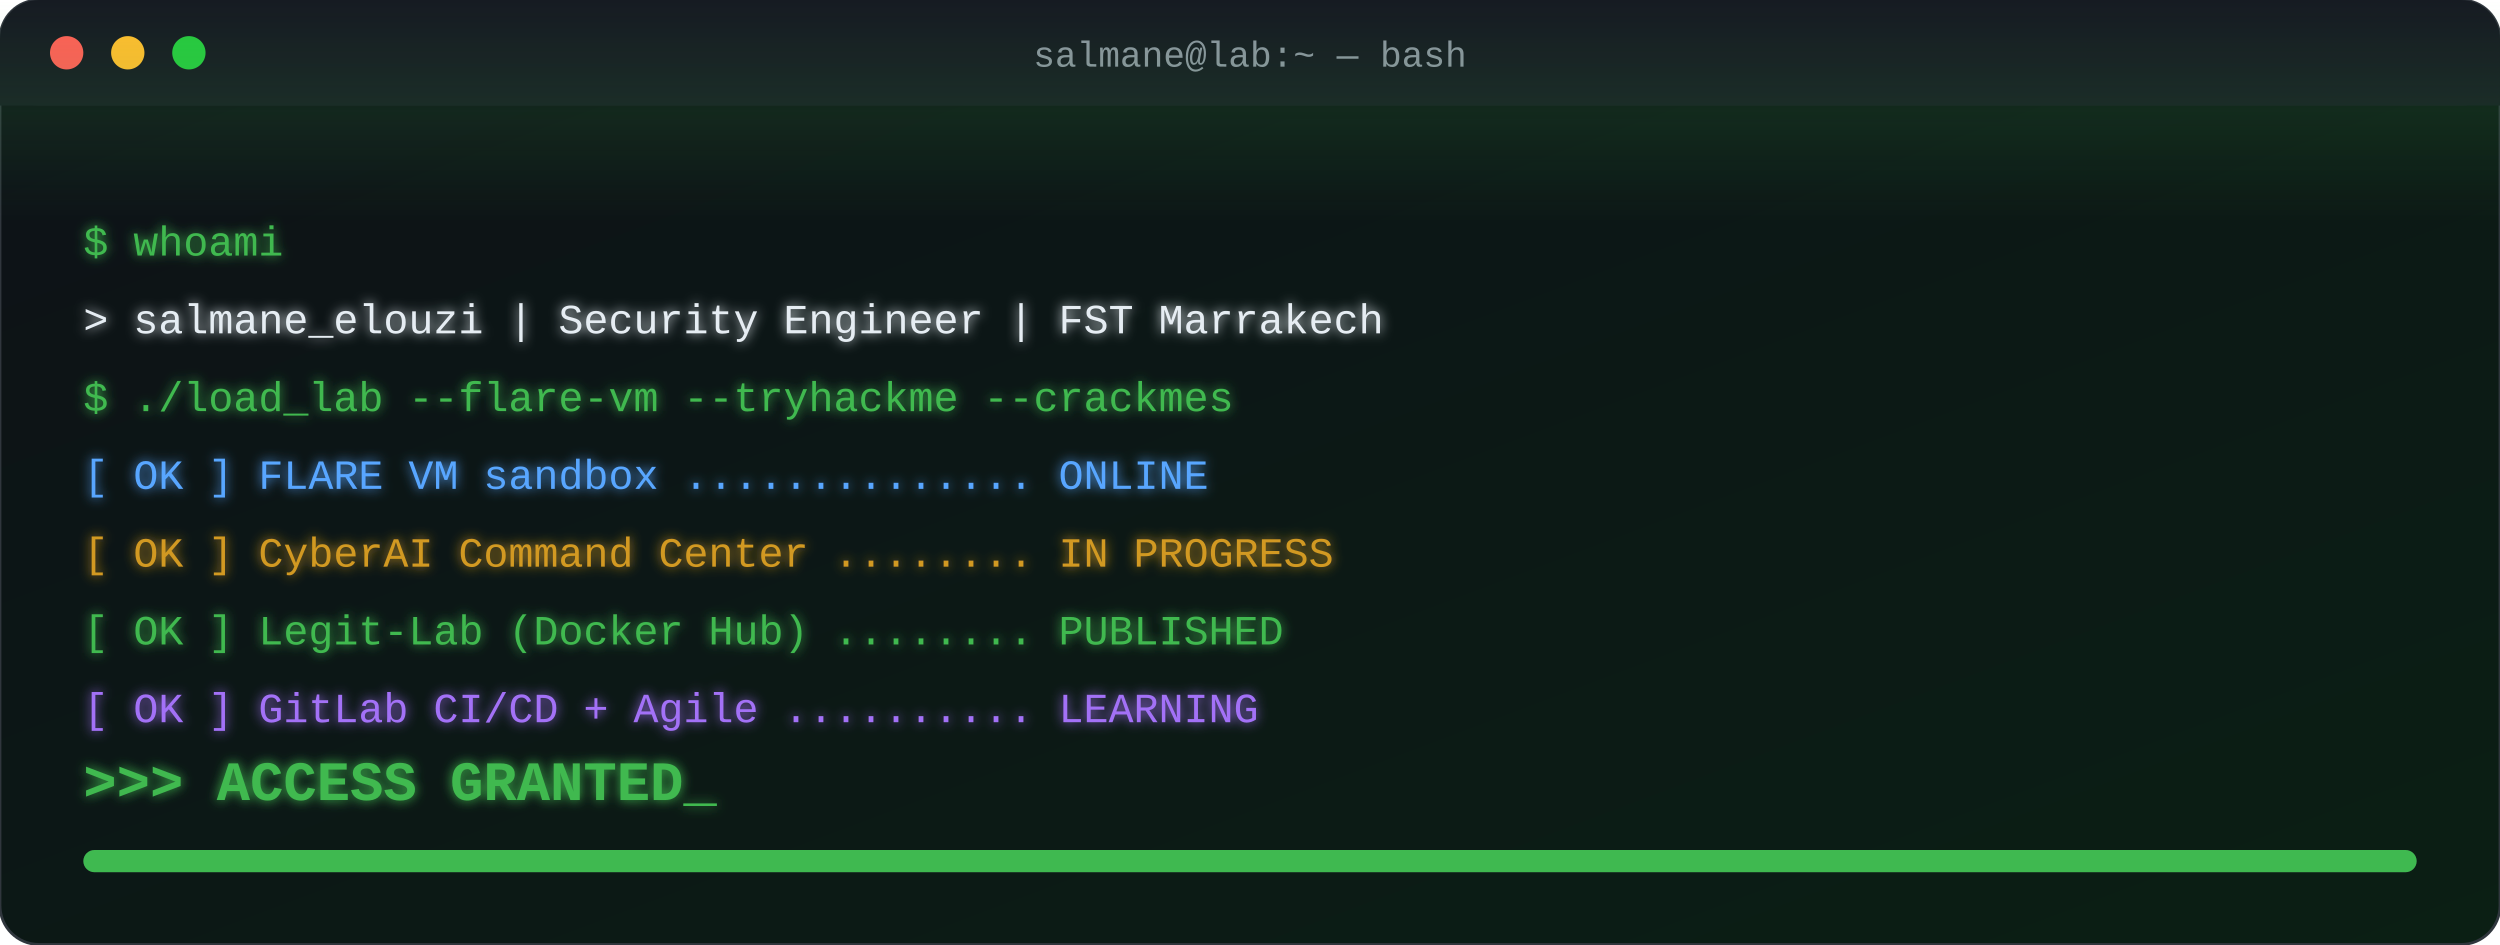
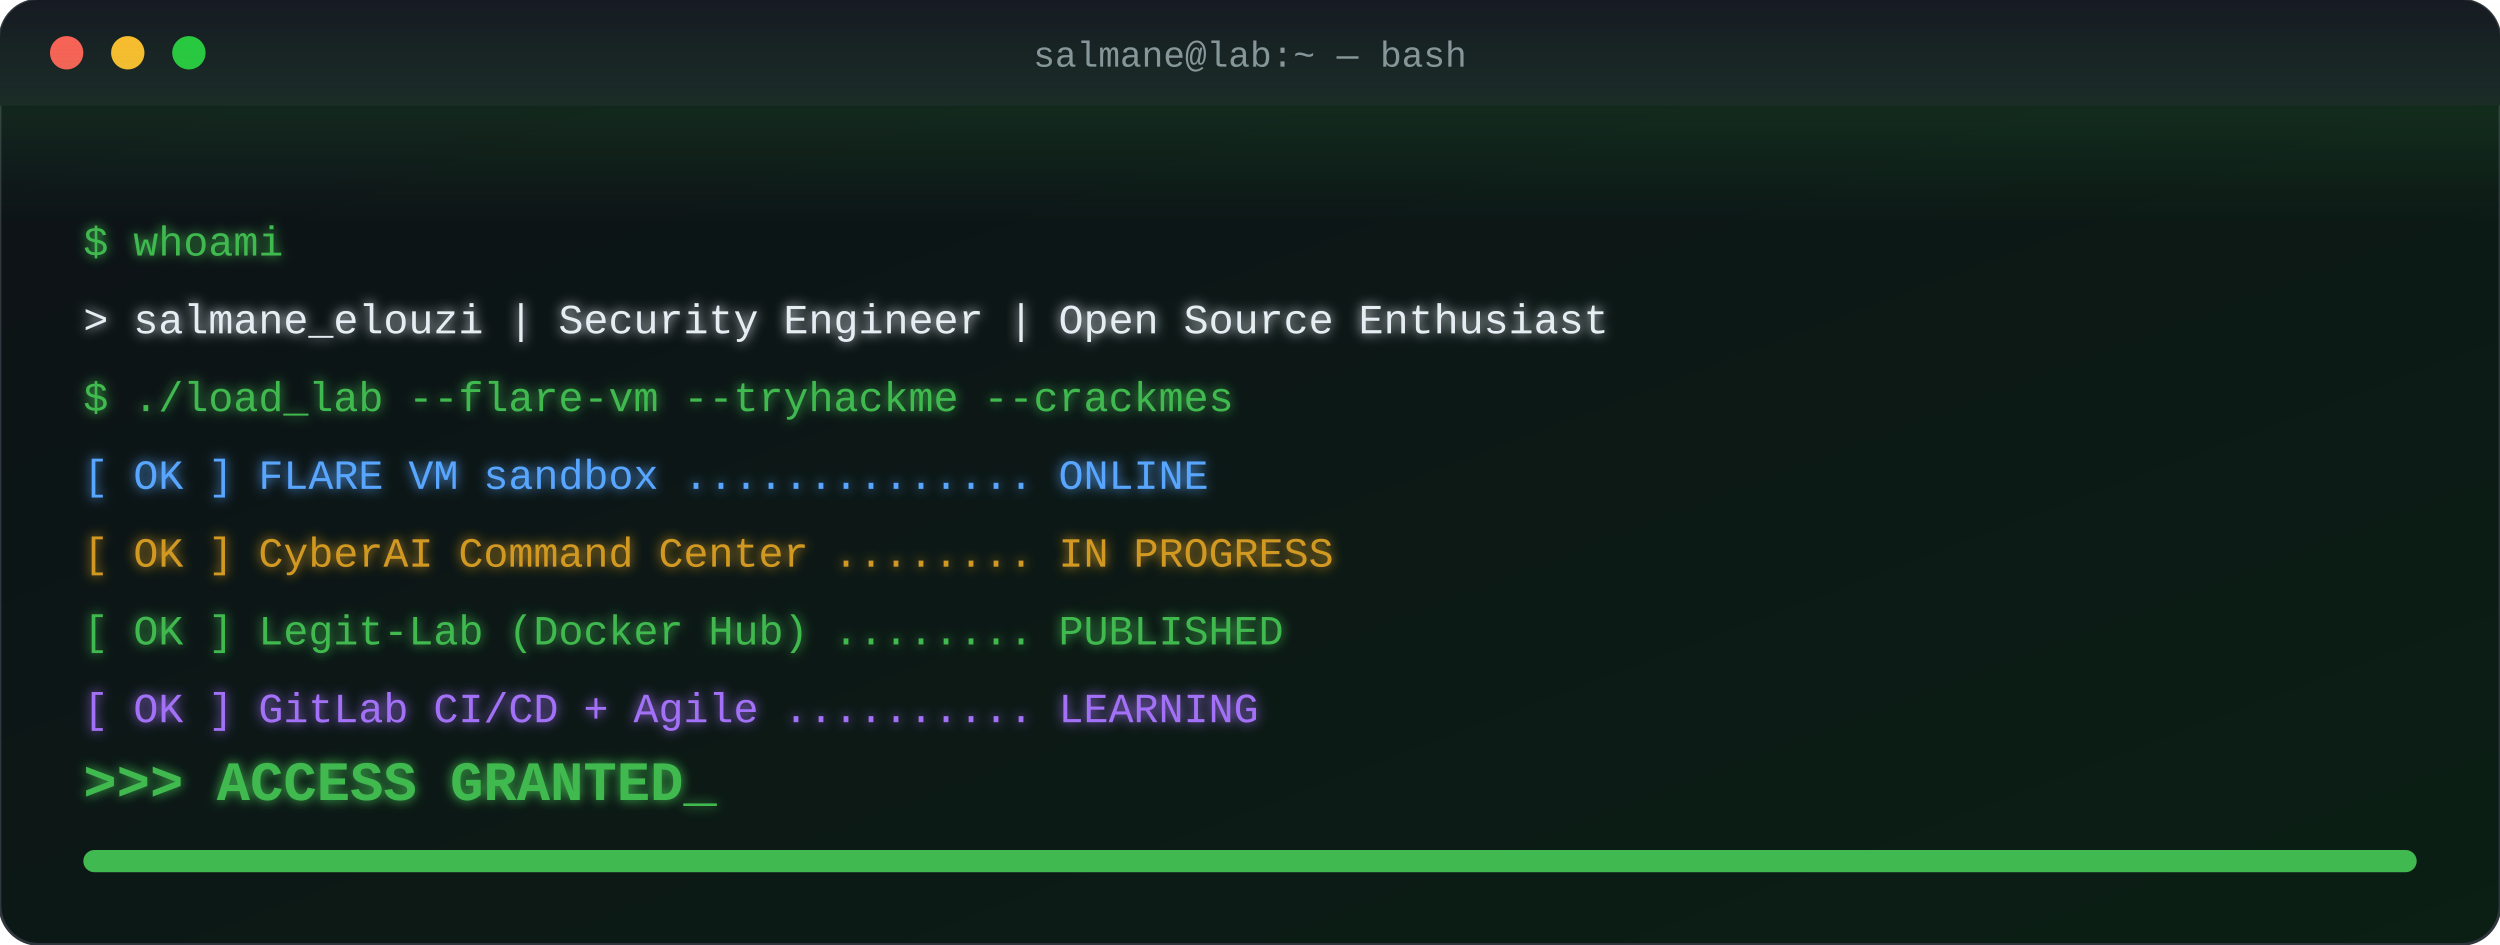
<svg xmlns="http://www.w3.org/2000/svg" viewBox="0 0 900 340" width="900" height="340" font-family="'Fira Code','Courier New',monospace">
  <defs>
    <linearGradient id="bg" x1="0" y1="0" x2="1" y2="1">
      <stop offset="0" stop-color="#0d1117" />
      <stop offset="1" stop-color="#0b1f14" />
    </linearGradient>
    <linearGradient id="scan" x1="0" y1="0" x2="0" y2="1">
      <stop offset="0" stop-color="#3fb950" stop-opacity="0" />
      <stop offset="0.5" stop-color="#3fb950" stop-opacity="0.12" />
      <stop offset="1" stop-color="#3fb950" stop-opacity="0" />
    </linearGradient>
    <filter id="glow">
      <feGaussianBlur stdDeviation="2.2" result="b" />
      <feMerge>
        <feMergeNode in="b" />
        <feMergeNode in="SourceGraphic" />
      </feMerge>
    </filter>
    <clipPath id="c0">
      <rect class="m0" x="30" y="70" width="840" height="30" />
    </clipPath>
    <clipPath id="c1">
      <rect class="m1" x="30" y="98" width="840" height="30" />
    </clipPath>
    <clipPath id="c2">
      <rect class="m2" x="30" y="126" width="840" height="30" />
    </clipPath>
    <clipPath id="c3">
      <rect class="m3" x="30" y="154" width="840" height="30" />
    </clipPath>
    <clipPath id="c4">
      <rect class="m4" x="30" y="182" width="840" height="30" />
    </clipPath>
    <clipPath id="c5">
      <rect class="m5" x="30" y="210" width="840" height="30" />
    </clipPath>
    <clipPath id="c6">
      <rect class="m6" x="30" y="238" width="840" height="30" />
    </clipPath>
    <clipPath id="c7">
      <rect class="m7" x="30" y="266" width="840" height="30" />
    </clipPath>
  </defs>
  <style>
@keyframes t0{0%,5.00%{transform:scaleX(0)}11.88%,93%{transform:scaleX(1)}97%,100%{transform:scaleX(0)}}
.m0{transform-box:fill-box;transform-origin:left;animation:t0 16.0s steps(30,end) infinite}
@keyframes t1{0%,14.69%{transform:scaleX(0)}21.56%,93%{transform:scaleX(1)}97%,100%{transform:scaleX(0)}}
.m1{transform-box:fill-box;transform-origin:left;animation:t1 16.0s steps(30,end) infinite}
@keyframes t2{0%,24.38%{transform:scaleX(0)}31.25%,93%{transform:scaleX(1)}97%,100%{transform:scaleX(0)}}
.m2{transform-box:fill-box;transform-origin:left;animation:t2 16.0s steps(30,end) infinite}
@keyframes t3{0%,34.06%{transform:scaleX(0)}40.94%,93%{transform:scaleX(1)}97%,100%{transform:scaleX(0)}}
.m3{transform-box:fill-box;transform-origin:left;animation:t3 16.0s steps(30,end) infinite}
@keyframes t4{0%,43.75%{transform:scaleX(0)}50.62%,93%{transform:scaleX(1)}97%,100%{transform:scaleX(0)}}
.m4{transform-box:fill-box;transform-origin:left;animation:t4 16.0s steps(30,end) infinite}
@keyframes t5{0%,53.44%{transform:scaleX(0)}60.31%,93%{transform:scaleX(1)}97%,100%{transform:scaleX(0)}}
.m5{transform-box:fill-box;transform-origin:left;animation:t5 16.0s steps(30,end) infinite}
@keyframes t6{0%,63.13%{transform:scaleX(0)}70.00%,93%{transform:scaleX(1)}97%,100%{transform:scaleX(0)}}
.m6{transform-box:fill-box;transform-origin:left;animation:t6 16.0s steps(30,end) infinite}
@keyframes t7{0%,72.81%{transform:scaleX(0)}79.69%,93%{transform:scaleX(1)}97%,100%{transform:scaleX(0)}}
.m7{transform-box:fill-box;transform-origin:left;animation:t7 16.0s steps(30,end) infinite}
@keyframes scan{0%{transform:translateY(-80px)}100%{transform:translateY(340px)}}
.scan{animation:scan 4s linear infinite}
@keyframes blink{0%,49%{opacity:1}50%,100%{opacity:0}}
.blink{animation:blink 1s steps(1) infinite}
@keyframes bar{0%,5%{transform:scaleX(0)}85%,93%{transform:scaleX(1)}97%,100%{transform:scaleX(0)}}
.bar{transform-box:fill-box;transform-origin:left;animation:bar 16.0s ease-in-out infinite}
</style>
  <rect width="900" height="340" rx="14" fill="url(#bg)" stroke="#30363d" />
  <rect width="900" height="38" rx="14" fill="#161b22" />
  <rect y="24" width="900" height="14" fill="#161b22" />
  <circle cx="24" cy="19" r="6" fill="#ff5f56" />
  <circle cx="46" cy="19" r="6" fill="#ffbd2e" />
  <circle cx="68" cy="19" r="6" fill="#27c93f" />
  <text x="450.0" y="24" text-anchor="middle" fill="#8b949e" font-size="13">salmane@lab:~ — bash</text>
  <g filter="url(#glow)">
    <text x="30" y="92" fill="#3fb950" font-weight="400" font-size="15" clip-path="url(#c0)">$ whoami</text>
-     <text x="30" y="120" fill="#e6edf3" font-weight="400" font-size="15" clip-path="url(#c1)">&gt; salmane_elouzi  |  Security Engineer  |  FST Marrakech</text>
+     <text x="30" y="120" fill="#e6edf3" font-weight="400" font-size="15" clip-path="url(#c1)">&gt; salmane_elouzi  |  Security Engineer  |  Open Source Enthusiast</text>
    <text x="30" y="148" fill="#3fb950" font-weight="400" font-size="15" clip-path="url(#c2)">$ ./load_lab --flare-vm --tryhackme --crackmes</text>
    <text x="30" y="176" fill="#58a6ff" font-weight="400" font-size="15" clip-path="url(#c3)">[ OK ] FLARE VM sandbox .............. ONLINE</text>
    <text x="30" y="204" fill="#d29922" font-weight="400" font-size="15" clip-path="url(#c4)">[ OK ] CyberAI Command Center ........ IN PROGRESS</text>
    <text x="30" y="232" fill="#3fb950" font-weight="400" font-size="15" clip-path="url(#c5)">[ OK ] Legit-Lab (Docker Hub) ........ PUBLISHED</text>
    <text x="30" y="260" fill="#a371f7" font-weight="400" font-size="15" clip-path="url(#c6)">[ OK ] GitLab CI/CD + Agile .......... LEARNING</text>
    <text x="30" y="288" fill="#3fb950" font-weight="700" font-size="20" clip-path="url(#c7)">&gt;&gt;&gt; ACCESS GRANTED_</text>
  </g>
  <rect x="30" y="306" width="840" height="8" rx="4" fill="#21262d" />
  <rect class="bar" x="30" y="306" width="840" height="8" rx="4" fill="#3fb950" />
  <rect class="scan" x="0" y="0" width="900" height="80" fill="url(#scan)" />
</svg>
